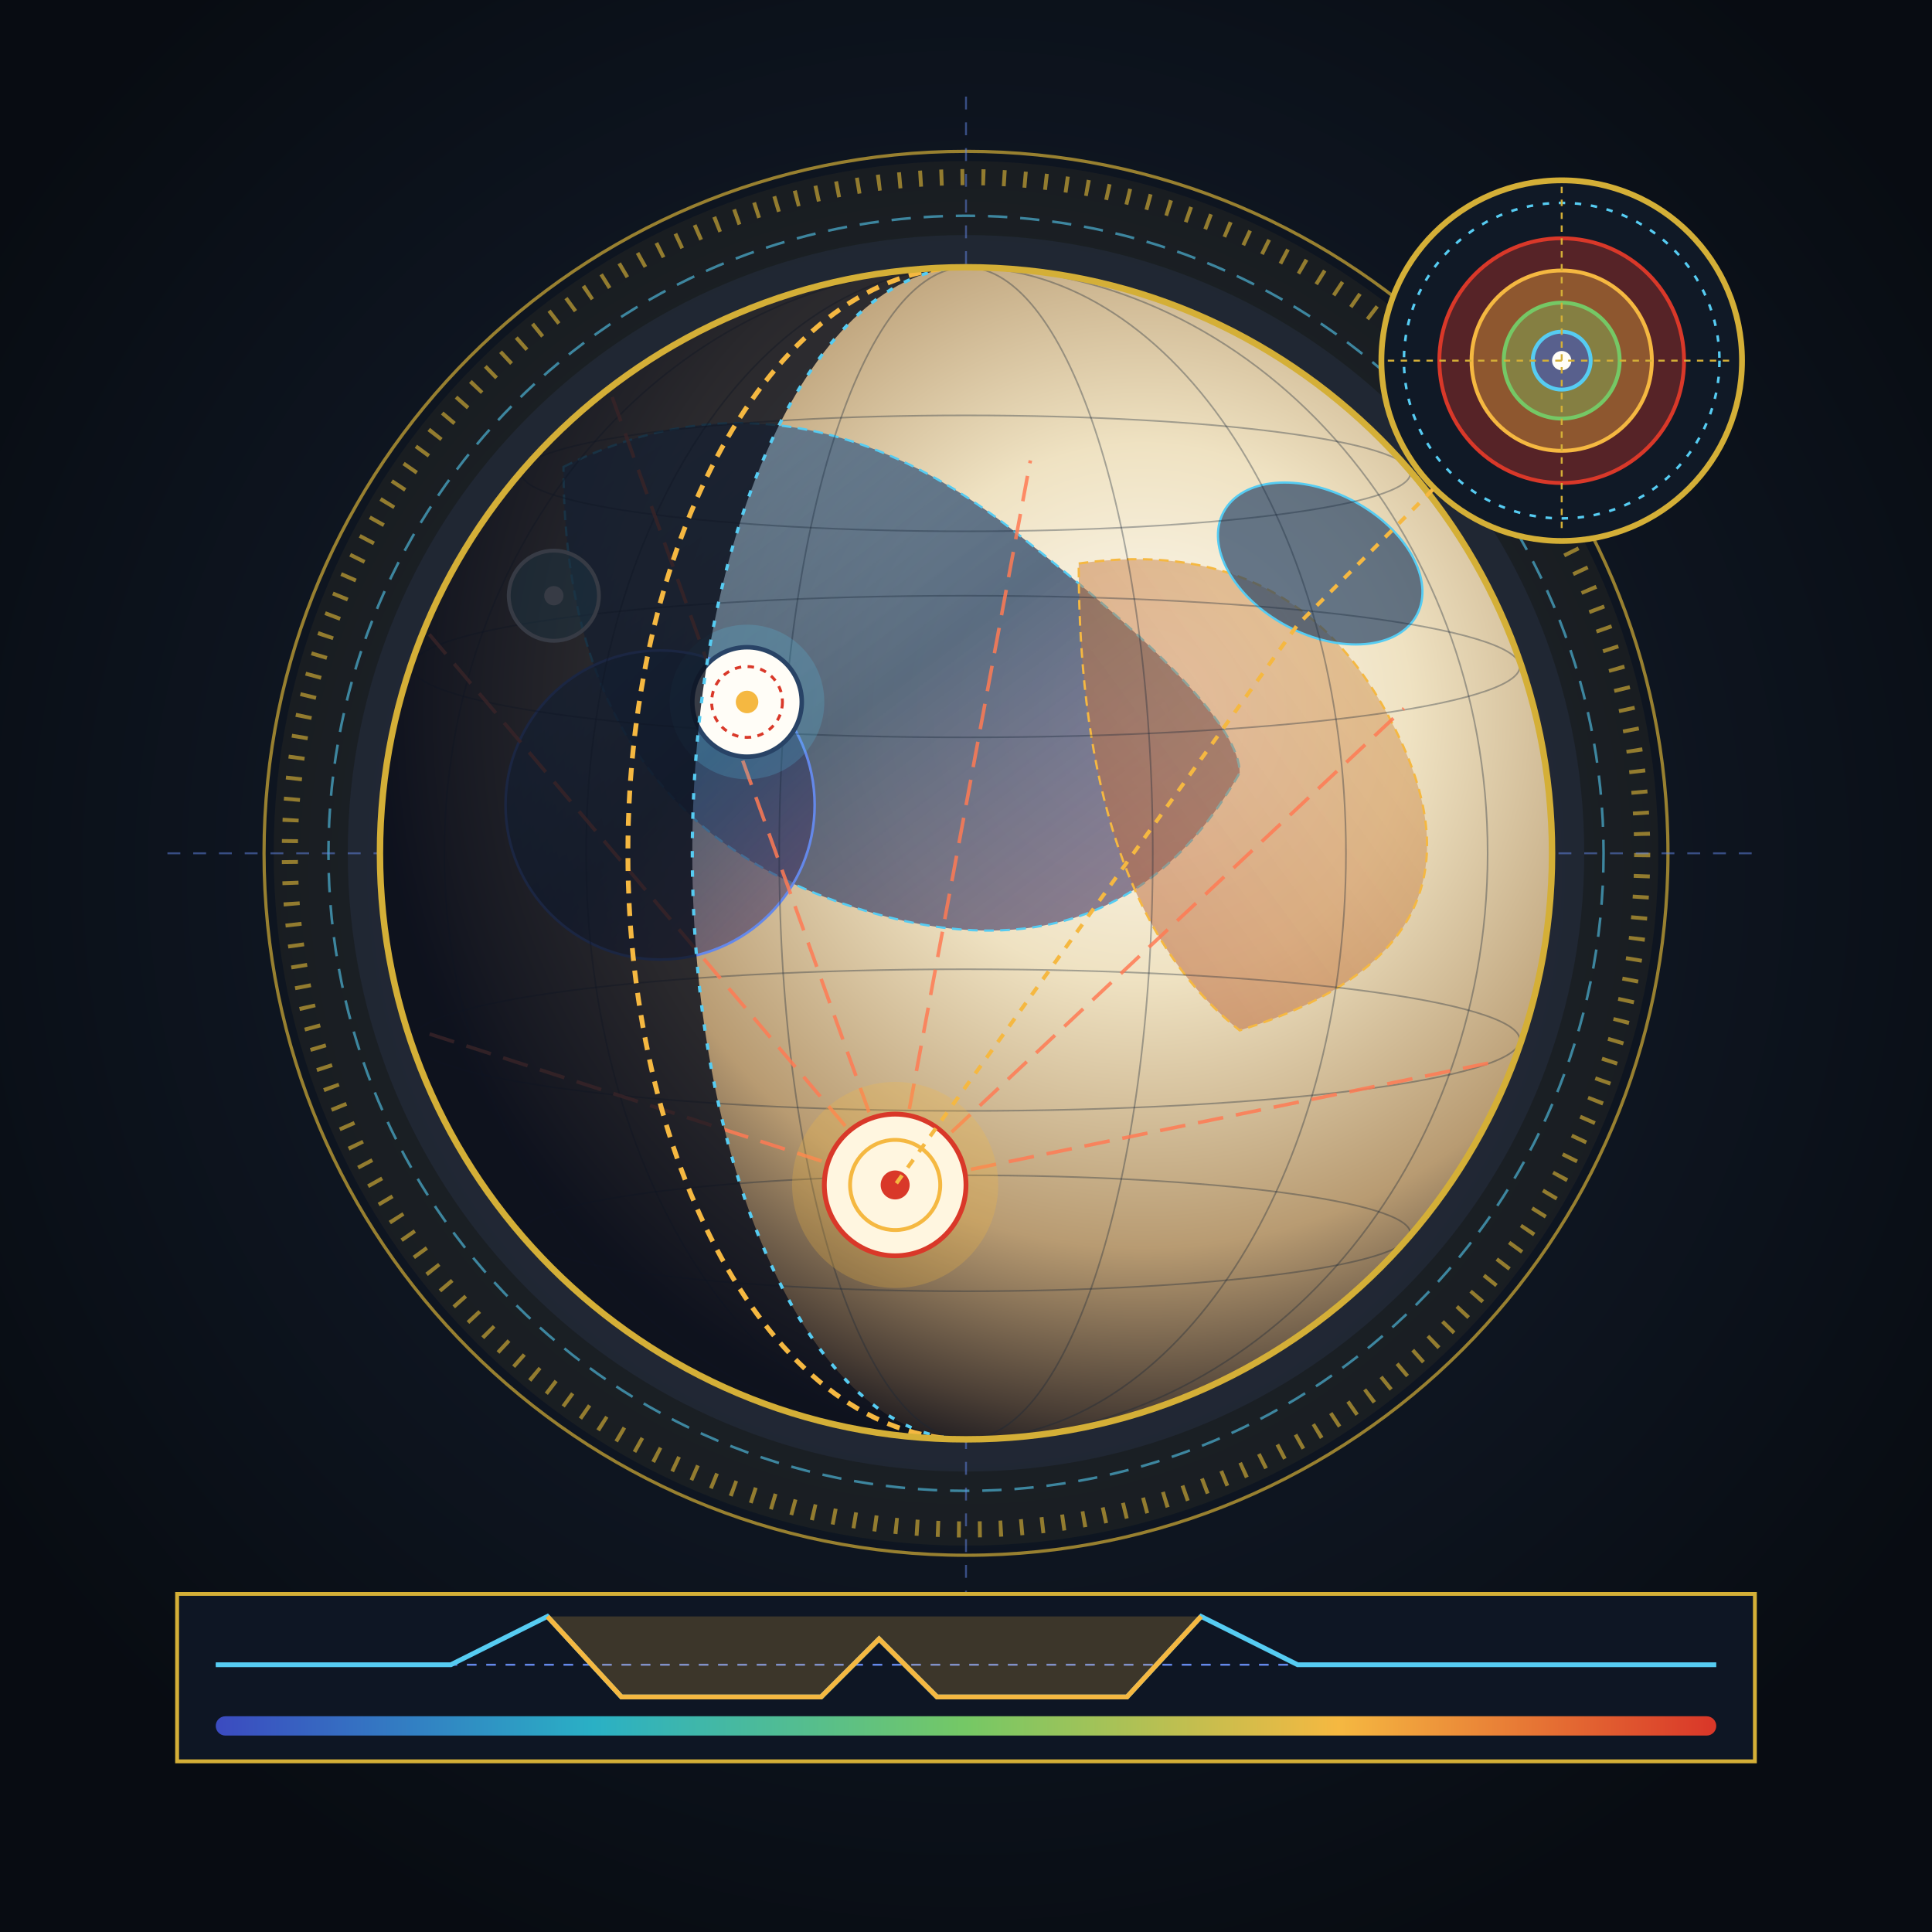
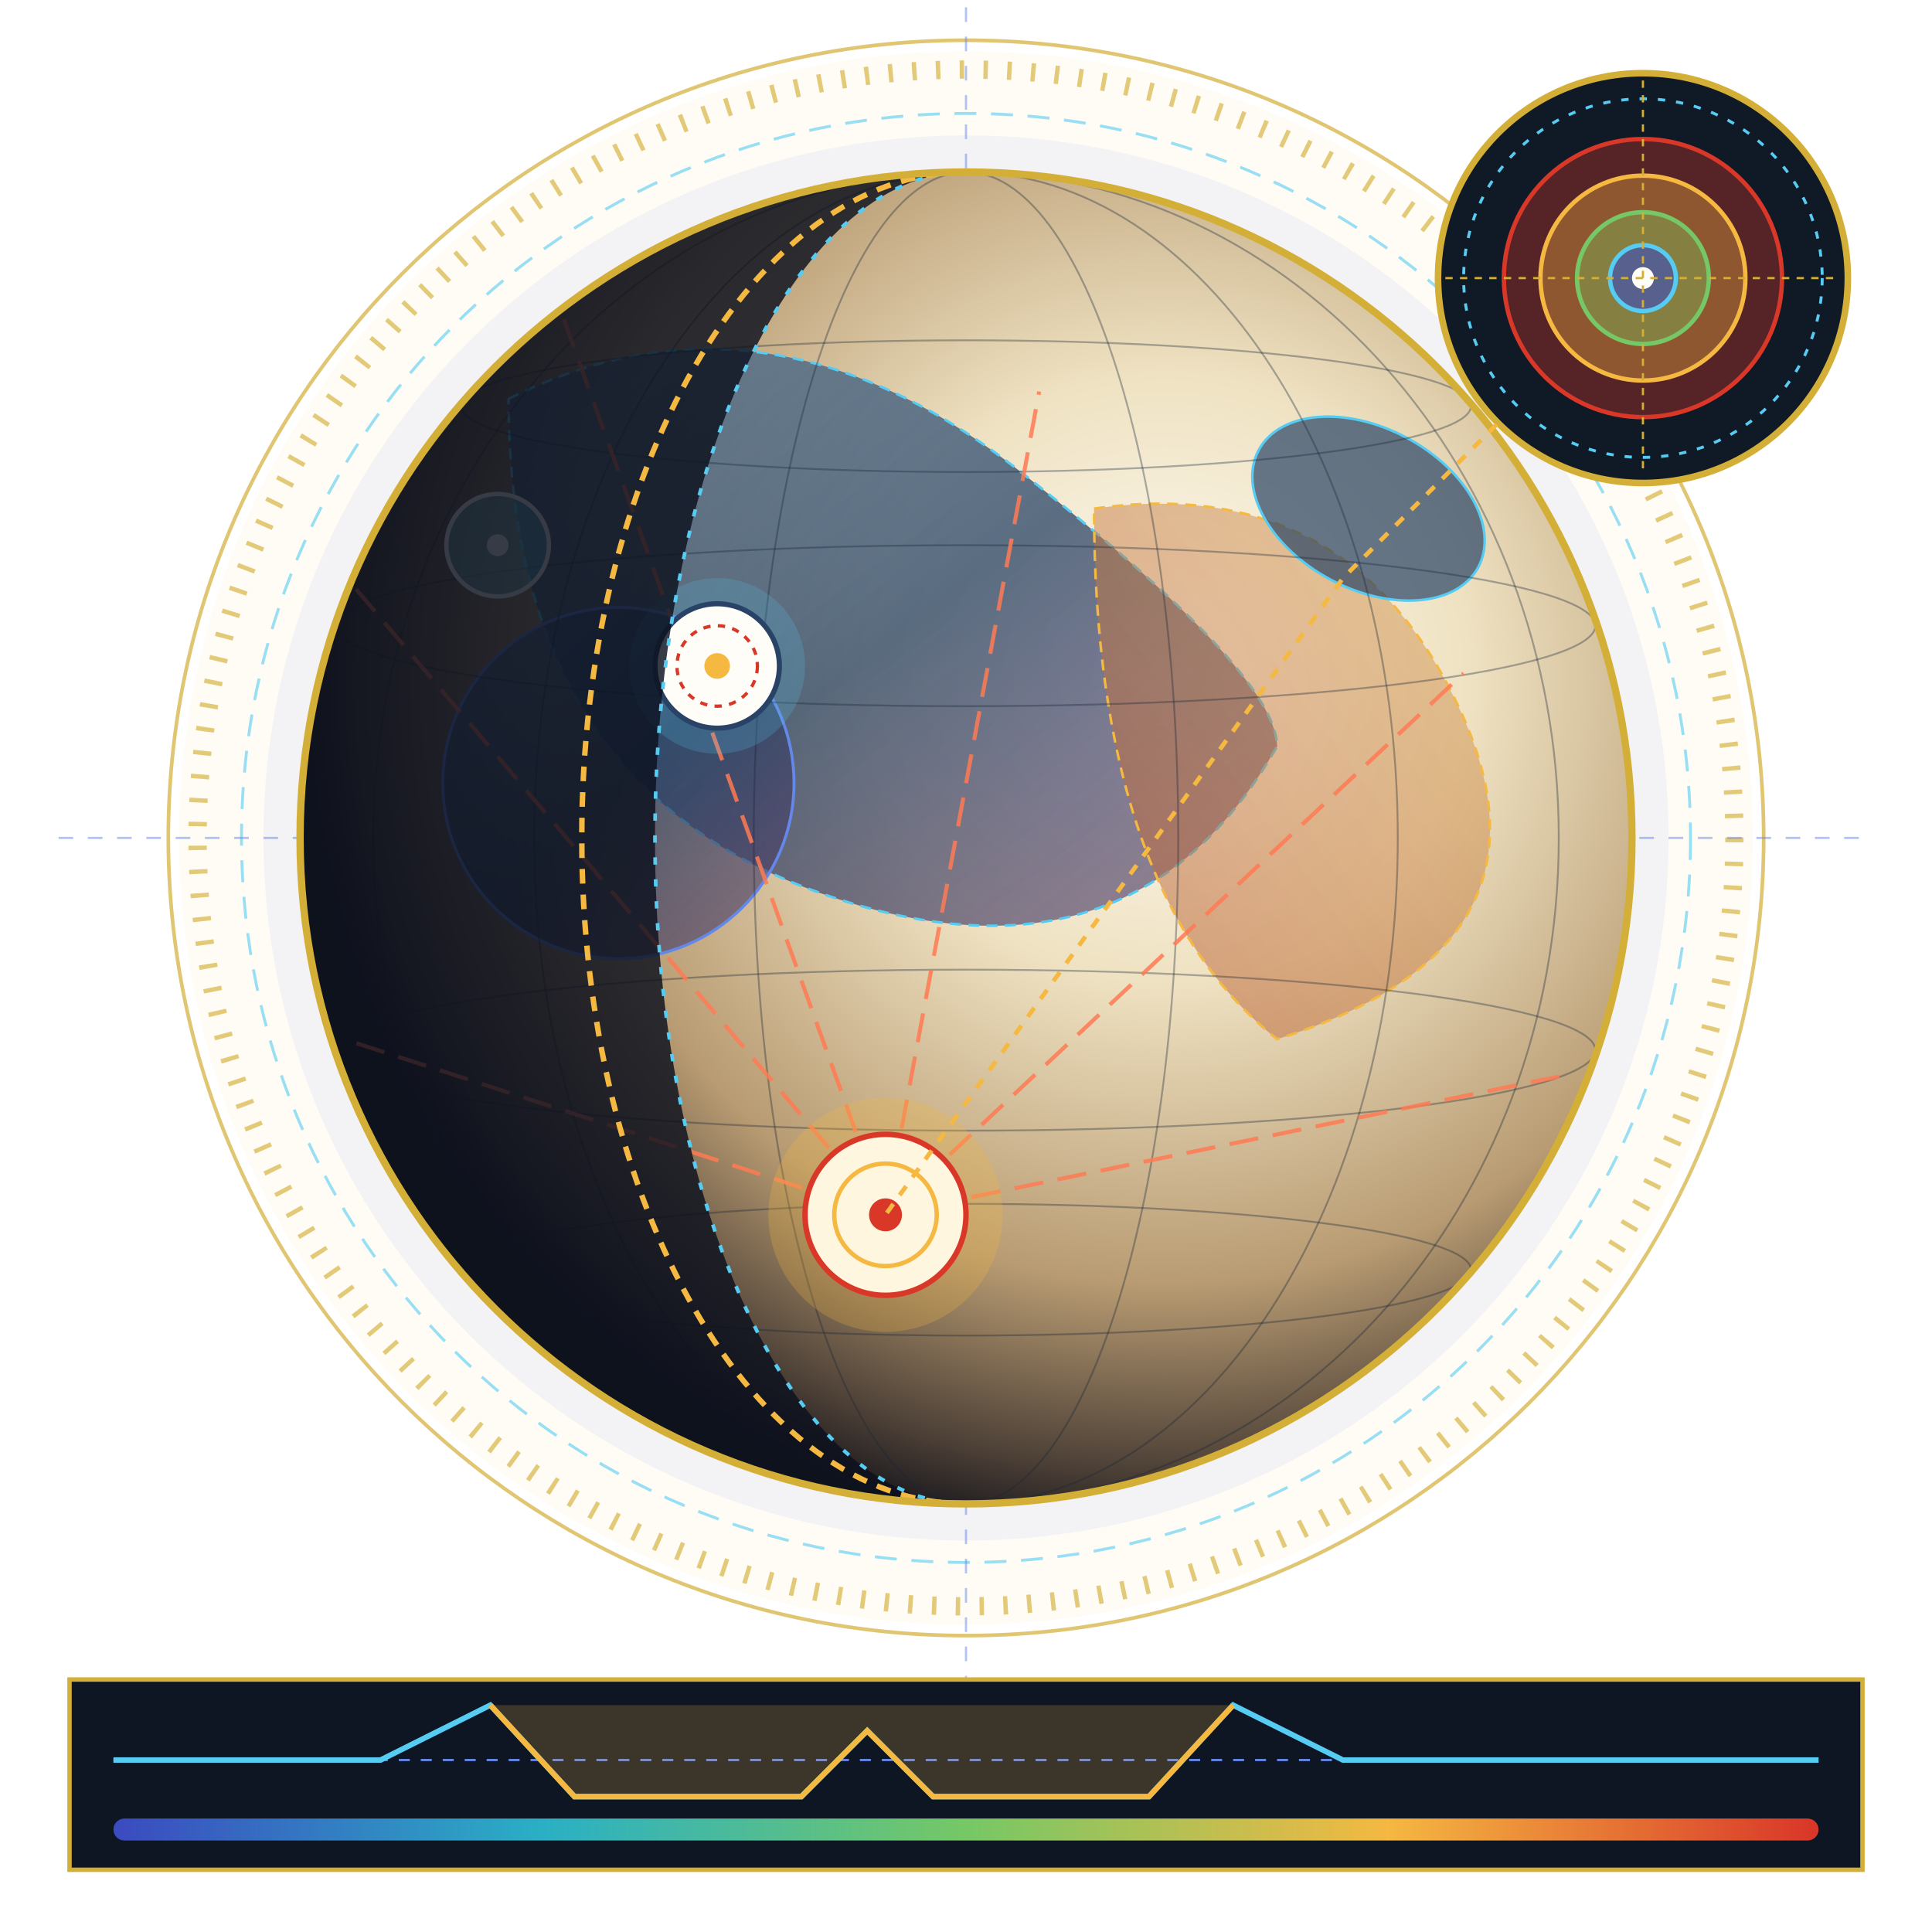
- <svg xmlns="http://www.w3.org/2000/svg" viewBox="0 0 600 600" width="100%" height="100%">
+ <svg xmlns="http://www.w3.org/2000/svg" viewBox="36 36 528 528" width="100%" height="100%">
  <defs>
    <radialGradient id="luna-space" cx="50%" cy="45%" r="60%">
      <stop offset="0%" stop-color="#182538" />
      <stop offset="60%" stop-color="#0E1520" />
      <stop offset="100%" stop-color="#080C12" />
    </radialGradient>
    <radialGradient id="luna-sphere" cx="65%" cy="38%" r="65%">
      <stop offset="0%" stop-color="#FFFDF7" />
      <stop offset="35%" stop-color="#EFE2C2" />
      <stop offset="70%" stop-color="#B89B72" />
      <stop offset="92%" stop-color="#4A3E35" />
      <stop offset="100%" stop-color="#1B191E" />
    </radialGradient>
    <linearGradient id="luna-mare-ti" x1="0%" y1="0%" x2="100%" y2="100%">
      <stop offset="0%" stop-color="#3B6998" stop-opacity="0.65" />
      <stop offset="50%" stop-color="#284366" stop-opacity="0.75" />
      <stop offset="100%" stop-color="#5B3E69" stop-opacity="0.6" />
    </linearGradient>
    <linearGradient id="luna-mare-fe" x1="0%" y1="100%" x2="100%" y2="0%">
      <stop offset="0%" stop-color="#B85D3B" stop-opacity="0.55" />
      <stop offset="100%" stop-color="#D49B4B" stop-opacity="0.45" />
    </linearGradient>
    <linearGradient id="luna-altimetry" x1="0%" y1="0%" x2="100%" y2="0%">
      <stop offset="0%" stop-color="#3B4CC0" />
      <stop offset="25%" stop-color="#2AB0C5" />
      <stop offset="50%" stop-color="#75C865" />
      <stop offset="75%" stop-color="#F5B841" />
      <stop offset="100%" stop-color="#D93829" />
    </linearGradient>
    <pattern id="luna-grid" width="30" height="30" patternUnits="userSpaceOnUse">
      <path d="M 30 0 L 0 0 0 30" fill="none" stroke="#6488EA" stroke-width="0.35" stroke-opacity="0.18" />
    </pattern>
    <clipPath id="luna-clip">
      <circle cx="300" cy="265" r="182" />
    </clipPath>
  </defs>
-   <rect width="600" height="600" fill="url(#luna-space)" />
  <circle cx="300" cy="265" r="215" fill="#F5B841" fill-opacity="0.05" />
  <circle cx="300" cy="265" r="192" fill="#6488EA" fill-opacity="0.08" />
  <g transform="translate(300, 265)" fill="none">
    <circle cx="0" cy="0" r="218" stroke="#D4AF37" stroke-width="1" stroke-opacity="0.7" />
    <circle cx="0" cy="0" r="210" stroke="#D4AF37" stroke-width="5" stroke-dasharray="1.2 5.3" stroke-opacity="0.65" />
    <circle cx="0" cy="0" r="198" stroke="#56CCF2" stroke-width="0.8" stroke-dasharray="6 4" stroke-opacity="0.6" />
    <line x1="-248" y1="0" x2="248" y2="0" stroke="#6488EA" stroke-width="0.6" stroke-dasharray="4 4" stroke-opacity="0.5" />
    <line x1="0" y1="-235" x2="0" y2="235" stroke="#6488EA" stroke-width="0.6" stroke-dasharray="4 4" stroke-opacity="0.5" />
  </g>
  <g clip-path="url(#luna-clip)">
    <circle cx="300" cy="265" r="182" fill="url(#luna-sphere)" />
    <path d="M 175 145 Q 245 110 315 165 T 385 240 Q 345 310 260 280 T 175 145 Z" fill="url(#luna-mare-ti)" stroke="#56CCF2" stroke-width="0.7" stroke-dasharray="3 2" />
    <path d="M 335 175 Q 405 165 435 230 T 385 320 Q 335 280 335 175 Z" fill="url(#luna-mare-fe)" stroke="#F5B841" stroke-width="0.7" stroke-dasharray="3 2" />
    <circle cx="205" cy="250" r="48" fill="url(#luna-mare-ti)" stroke="#6488EA" stroke-width="0.8" />
    <ellipse cx="410" cy="175" rx="34" ry="22" transform="rotate(28 410 175)" fill="#284366" fill-opacity="0.7" stroke="#56CCF2" stroke-width="0.7" />
    <g transform="translate(300, 265)" fill="none" stroke="#182538" stroke-width="0.5" stroke-opacity="0.35">
      <ellipse cx="0" cy="0" rx="58" ry="182" />
      <ellipse cx="0" cy="0" rx="118" ry="182" />
      <ellipse cx="0" cy="0" rx="162" ry="182" />
      <ellipse cx="0" cy="-58" rx="172" ry="22" />
      <ellipse cx="0" cy="58" rx="172" ry="22" />
      <ellipse cx="0" cy="-118" rx="138" ry="18" />
      <ellipse cx="0" cy="118" rx="138" ry="18" />
    </g>
    <g transform="translate(278, 368)" fill="none">
      <g stroke="#FF7B54" stroke-width="1.1" stroke-dasharray="8 4" stroke-opacity="0.85">
        <line x1="0" y1="0" x2="-165" y2="-195" />
        <line x1="0" y1="0" x2="-88" y2="-245" />
        <line x1="0" y1="0" x2="42" y2="-225" />
        <line x1="0" y1="0" x2="158" y2="-148" />
        <line x1="0" y1="0" x2="185" y2="-38" />
        <line x1="0" y1="0" x2="-148" y2="-48" />
      </g>
      <circle cx="0" cy="0" r="32" fill="#F5B841" fill-opacity="0.25" />
      <circle cx="0" cy="0" r="22" fill="#FFF6E0" stroke="#D93829" stroke-width="1.5" />
      <circle cx="0" cy="0" r="14" stroke="#F5B841" stroke-width="1.2" />
      <circle cx="0" cy="0" r="4.5" fill="#D93829" />
    </g>
    <g transform="translate(232, 218)">
      <circle cx="0" cy="0" r="24" fill="#56CCF2" fill-opacity="0.2" />
      <circle cx="0" cy="0" r="17" fill="#FFFDF7" stroke="#284366" stroke-width="1.4" />
      <circle cx="0" cy="0" r="11" fill="none" stroke="#D93829" stroke-width="0.9" stroke-dasharray="2 2" />
      <circle cx="0" cy="0" r="3.5" fill="#F5B841" />
    </g>
    <g transform="translate(172, 185)">
      <circle cx="0" cy="0" r="14" fill="#70E1F5" fill-opacity="0.45" stroke="#FFFDF7" stroke-width="1.2" />
      <circle cx="0" cy="0" r="3" fill="#FFFDF7" />
    </g>
    <path d="M 300 83 A 85 182 0 0 0 300 447 A 182 182 0 0 1 300 83 Z" fill="#0B111E" fill-opacity="0.82" />
    <path d="M 300 83 A 105 182 0 0 0 300 447" fill="none" stroke="#F5B841" stroke-width="1.5" stroke-dasharray="4 3" />
    <path d="M 300 83 A 85 182 0 0 0 300 447" fill="none" stroke="#56CCF2" stroke-width="1" stroke-dasharray="2 4" />
  </g>
  <circle cx="300" cy="265" r="182" fill="none" stroke="#D4AF37" stroke-width="2" />
  <g transform="translate(485, 112)">
    <circle cx="0" cy="0" r="56" fill="#101926" stroke="#D4AF37" stroke-width="1.8" />
    <circle cx="0" cy="0" r="49" fill="none" stroke="#56CCF2" stroke-width="0.8" stroke-dasharray="2 3" />
    <circle cx="0" cy="0" r="38" fill="#D93829" fill-opacity="0.35" stroke="#D93829" stroke-width="1.2" />
    <circle cx="0" cy="0" r="28" fill="#F5B841" fill-opacity="0.35" stroke="#F5B841" stroke-width="1.2" />
    <circle cx="0" cy="0" r="18" fill="#75C865" fill-opacity="0.35" stroke="#75C865" stroke-width="1.2" />
    <circle cx="0" cy="0" r="9" fill="#3B4CC0" fill-opacity="0.6" stroke="#56CCF2" stroke-width="1.2" />
    <circle cx="0" cy="0" r="3" fill="#FFFDF7" />
    <line x1="-54" y1="0" x2="54" y2="0" stroke="#D4AF37" stroke-width="0.6" stroke-dasharray="2 2" />
    <line x1="0" y1="-54" x2="0" y2="54" stroke="#D4AF37" stroke-width="0.6" stroke-dasharray="2 2" />
    <polyline points="-40,40 -82,82 -207,256" fill="none" stroke="#F5B841" stroke-width="1.2" stroke-dasharray="3 3" />
  </g>
  <g transform="translate(55, 495)">
    <rect x="0" y="0" width="490" height="52" fill="#0E1624" stroke="#D4AF37" stroke-width="1.2" />
    <rect x="12" y="38" width="466" height="6" rx="3" fill="url(#luna-altimetry)" />
    <line x1="12" y1="22" x2="478" y2="22" stroke="#6488EA" stroke-width="0.6" stroke-dasharray="3 3" />
    <path d="M 12 22 L 85 22 L 115 7 L 138 32 L 200 32 L 218 14 L 236 32 L 295 32 L 318 7 L 348 22 L 478 22" fill="none" stroke="#56CCF2" stroke-width="1.5" />
    <path d="M 115 7 L 138 32 L 200 32 L 218 14 L 236 32 L 295 32 L 318 7" fill="#F5B841" fill-opacity="0.2" stroke="#F5B841" stroke-width="1.5" />
  </g>
-   <g font-family="monospace" font-size="10" fill="#EFE2C2" letter-spacing="1.5">
- </g>
</svg>
